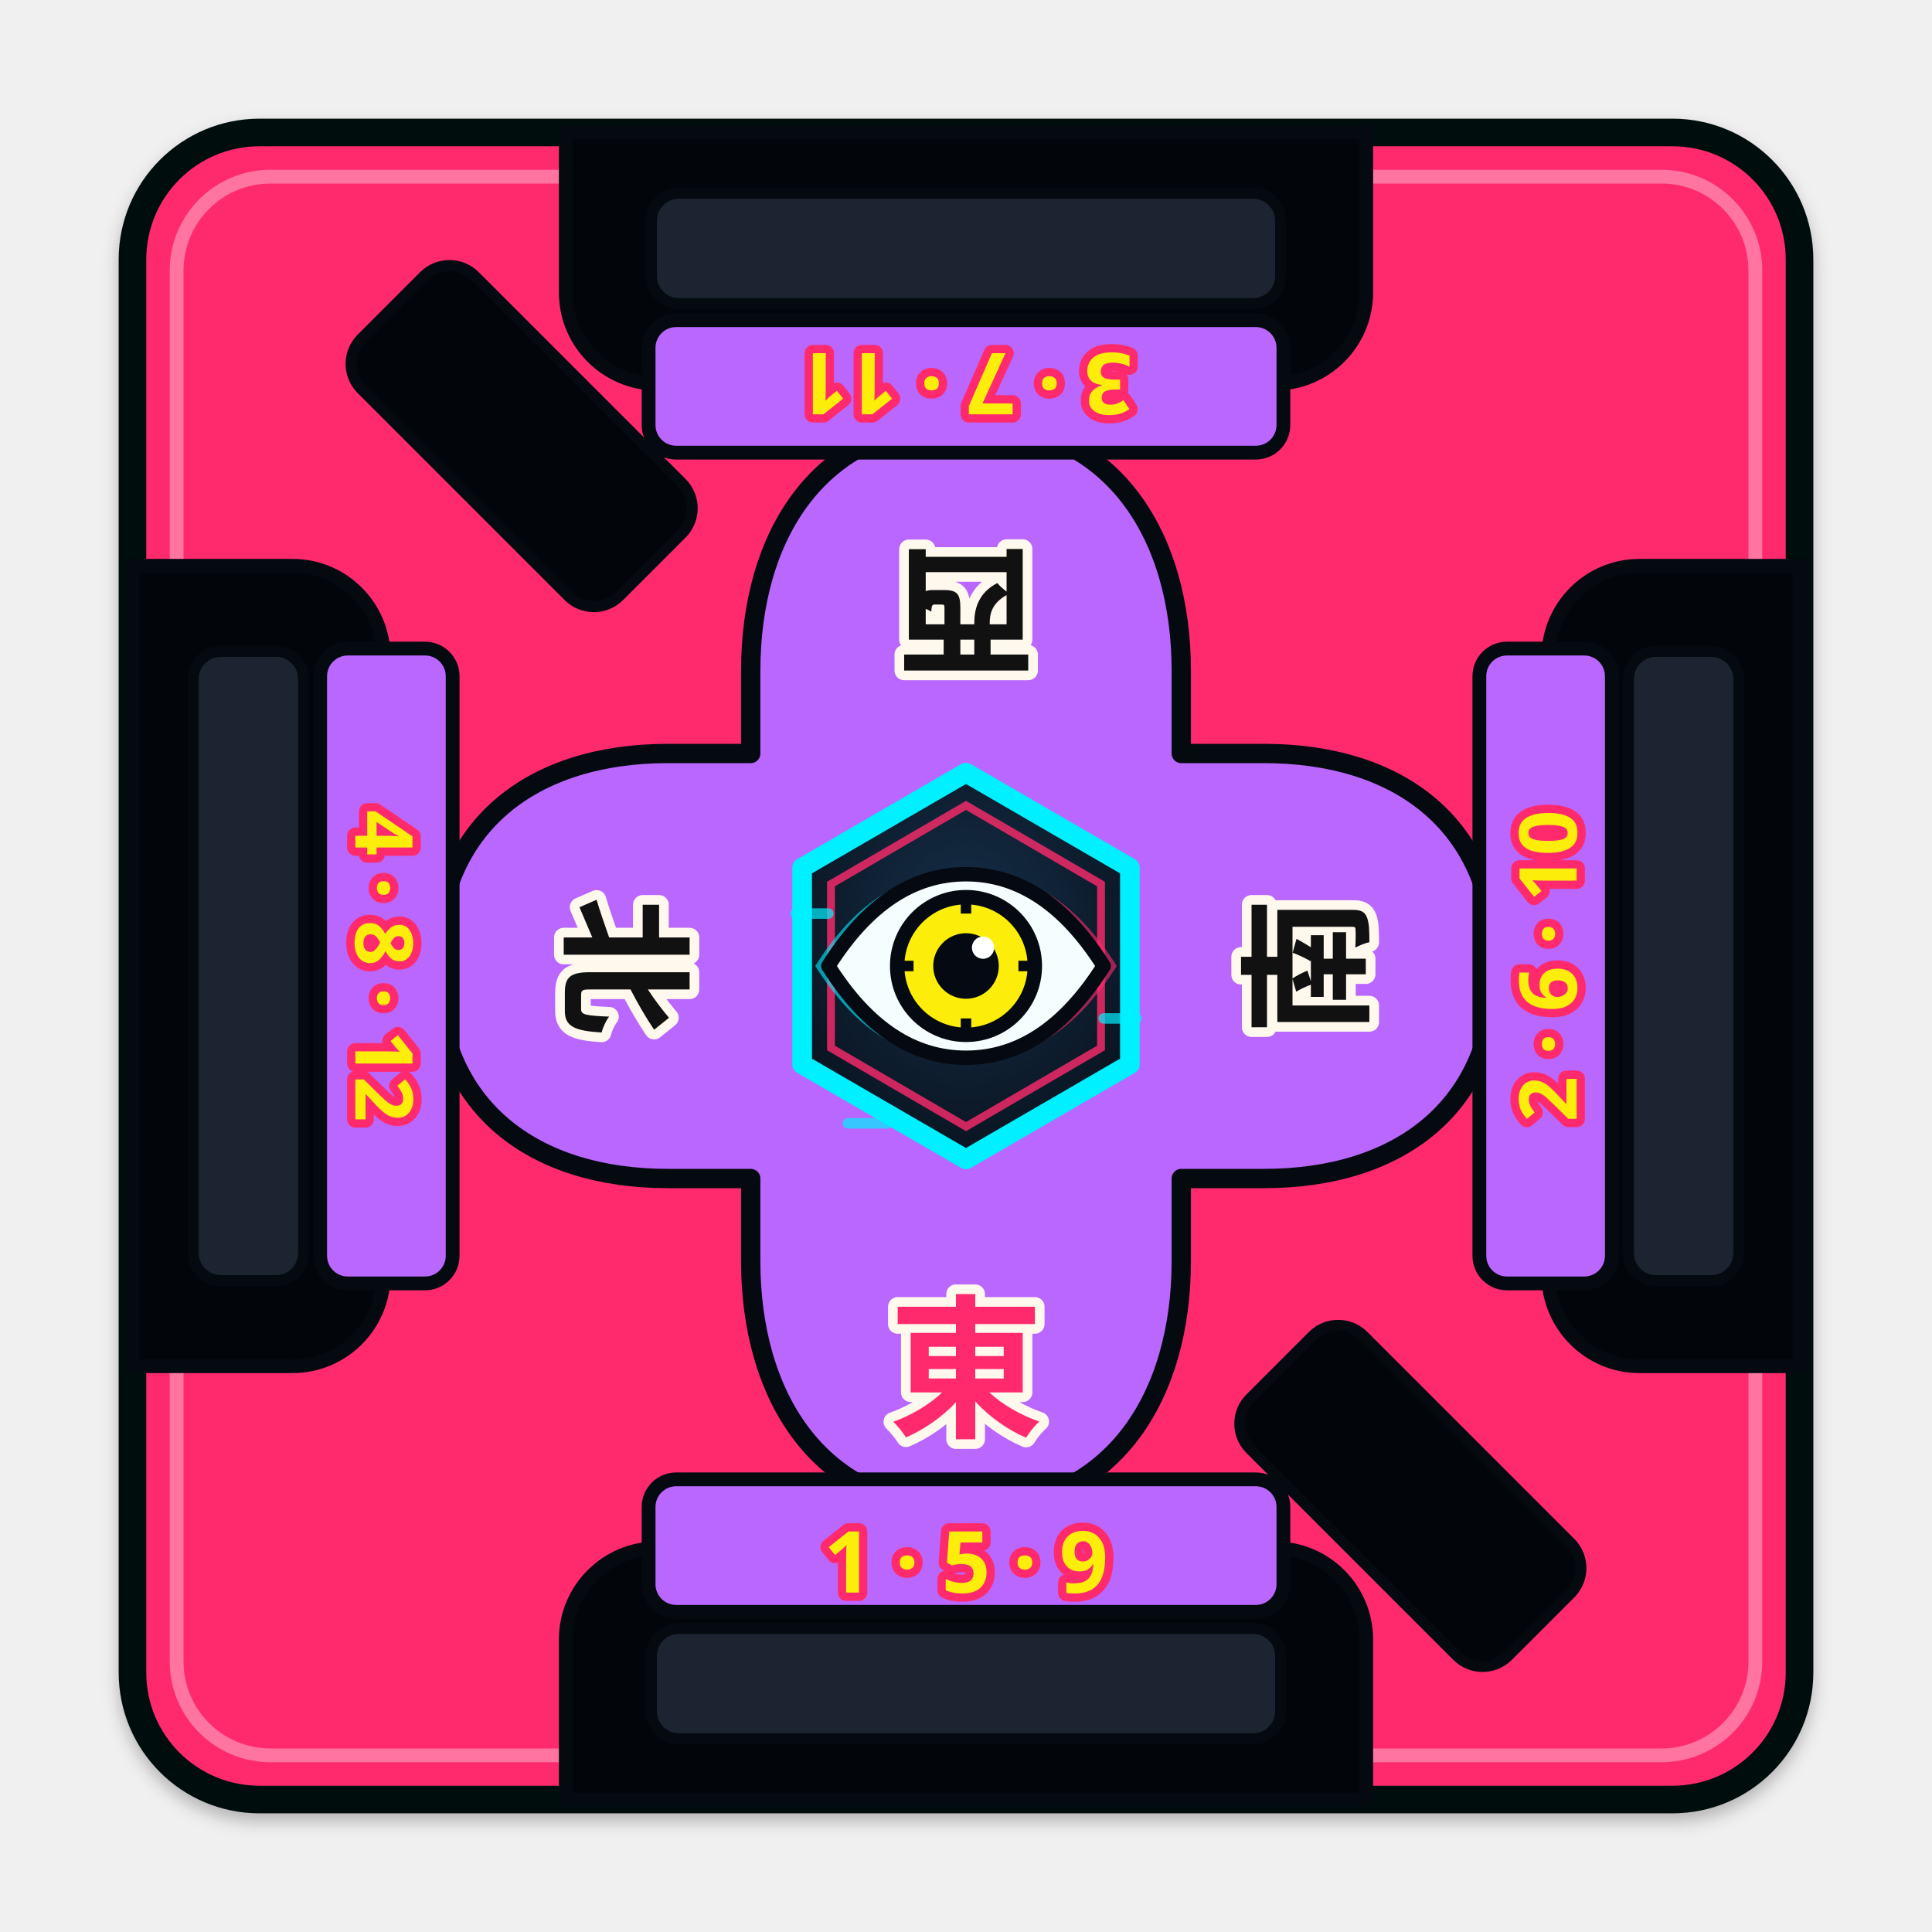
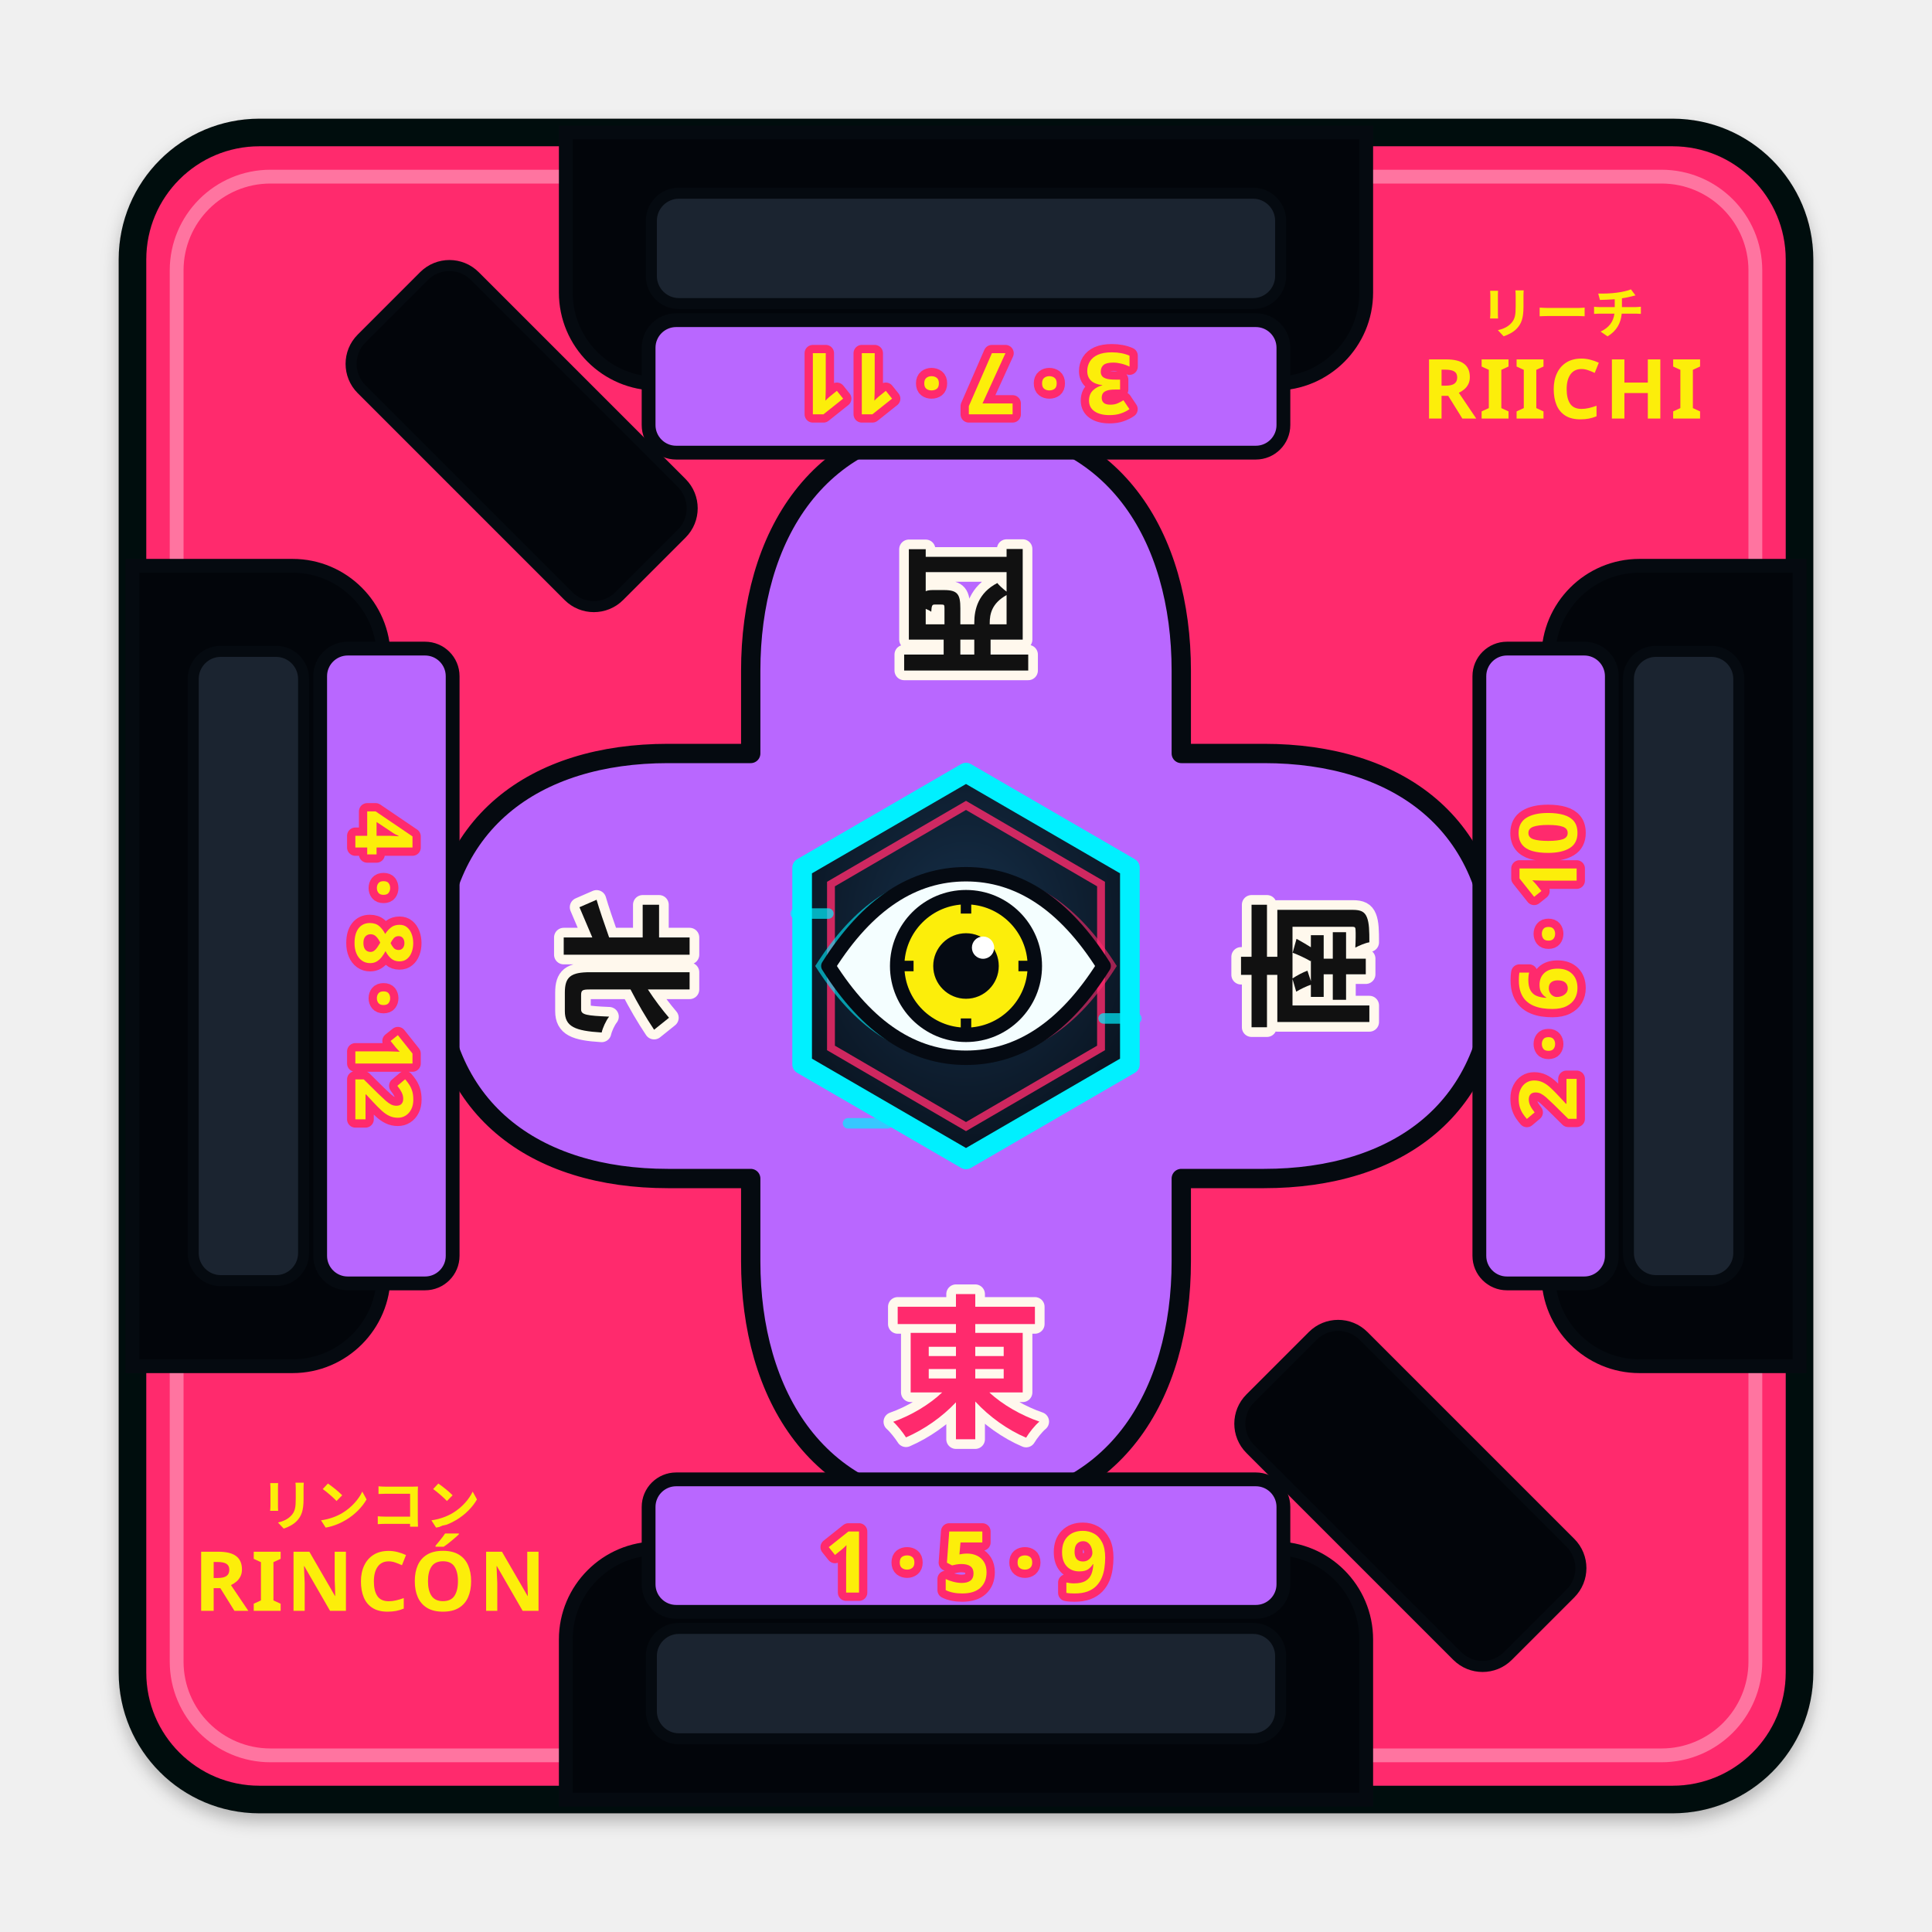
<svg xmlns="http://www.w3.org/2000/svg" viewBox="0 0 700 700" role="img" aria-label="Compass">
  <defs>
    <filter id="soft" x="-5%" y="-5%" width="110%" height="110%">
      <feDropShadow dx="0" dy="3" stdDeviation="3" flood-opacity=".25" />
    </filter>
  </defs>
  <rect x="48" y="48" width="604" height="604" rx="46" fill="#ff2a6d" stroke="#050a10" stroke-width="10" filter="url(#soft)" />
  <rect x="64" y="64" width="572" height="572" rx="34" fill="none" stroke="#fff" stroke-opacity=".35" stroke-width="5" />
  <path d="M205 48H495V106C495 124.2 480.2 139 462 139H238C219.8 139 205 124.2 205 106V48Z" fill="#02050a" stroke="#050a10" stroke-width="5" />
  <path d="M205 652H495V594C495 575.8 480.2 561 462 561H238C219.8 561 205 575.8 205 594V652Z" fill="#02050a" stroke="#050a10" stroke-width="5" />
  <path d="M48 205H106C124.2 205 139 219.8 139 238V462C139 480.2 124.2 495 106 495H48V205Z" fill="#02050a" stroke="#050a10" stroke-width="5" />
  <path d="M652 205H594C575.8 205 561 219.8 561 238V462C561 480.2 575.8 495 594 495H652V205Z" fill="#02050a" stroke="#050a10" stroke-width="5" />
  <rect x="236" y="70" width="228" height="40" rx="10" fill="#1b2430" stroke="#050a10" stroke-width="4" />
  <rect x="236" y="590" width="228" height="40" rx="10" fill="#1b2430" stroke="#050a10" stroke-width="4" />
  <rect x="70" y="236" width="40" height="228" rx="10" fill="#1b2430" stroke="#050a10" stroke-width="4" />
  <rect x="590" y="236" width="40" height="228" rx="10" fill="#1b2430" stroke="#050a10" stroke-width="4" />
  <rect x="160" y="92" width="58" height="132" rx="13" fill="#02050a" stroke="#050a10" stroke-width="4" transform="rotate(-45 189 158)" />
  <rect x="482" y="476" width="58" height="132" rx="13" fill="#02050a" stroke="#050a10" stroke-width="4" transform="rotate(-45 511 542)" />
  <path d="M350 153C404 153 428 195 428 243V273H458C506 273 542 298 542 350C542 402 506 427 458 427H428V457C428 505 404 547 350 547C296 547 272 505 272 457V427H242C194 427 158 402 158 350C158 298 194 273 242 273H272V243C272 195 296 153 350 153Z" fill="#b967ff" stroke="#050a10" stroke-width="7" stroke-linejoin="round" />
  <rect x="235" y="116" width="230" height="48" rx="10" fill="#b967ff" stroke="#050a10" stroke-width="5" />
  <rect x="235" y="536" width="230" height="48" rx="10" fill="#b967ff" stroke="#050a10" stroke-width="5" />
  <rect x="116" y="235" width="48" height="230" rx="10" fill="#b967ff" stroke="#050a10" stroke-width="5" />
  <rect x="536" y="235" width="48" height="230" rx="10" fill="#b967ff" stroke="#050a10" stroke-width="5" />
  <g transform="translate(274 274) scale(2.375)">
    <defs>
      <radialGradient id="emb-bg" cx=".5" cy=".4" r=".8">
        <stop offset="0" stop-color="#16304a" />
        <stop offset="1" stop-color="#050a12" />
      </radialGradient>
    </defs>
    <path d="M32 2.5 57 17v30L32 61.5 7 47V17Z" fill="url(#emb-bg)" stroke="#00f0ff" stroke-width="3" stroke-linejoin="round" />
    <path d="M32 7.5 52.6 19.5v25L32 56.5 11.4 44.5v-25Z" fill="none" stroke="#ff2a6d" stroke-width="1.2" opacity=".8" />
    <path d="M11 32c6-9.5 13-14 21-14s15 4.500 21 14c-6 9.500-13 14-21 14S17 41.500 11 32Z" fill="#00f0ff" opacity=".6" transform="translate(-2 0)" />
    <path d="M11 32c6-9.5 13-14 21-14s15 4.500 21 14c-6 9.500-13 14-21 14S17 41.500 11 32Z" fill="#ff2a6d" opacity=".6" transform="translate(2 0)" />
    <path d="M11 32c6-9.5 13-14 21-14s15 4.500 21 14c-6 9.500-13 14-21 14S17 41.500 11 32Z" fill="#f4feff" stroke="#050a12" stroke-width="2.2" stroke-linejoin="round" />
    <circle cx="32" cy="32" r="10.5" fill="#fcee0a" stroke="#050a12" stroke-width="2.2" />
    <circle cx="32" cy="32" r="5" fill="#050a12" />
    <path d="M32 24v-3M32 43v-3M24 32h-3M43 32h-3" stroke="#050a12" stroke-width="1.6" />
    <circle cx="34.6" cy="29.2" r="1.7" fill="#fff" />
    <path d="M6 24h5M53 40h5M14 56h6" stroke="#00f0ff" stroke-width="1.6" stroke-linecap="round" opacity=".7" />
  </g>
  <text transform="rotate(0 350 565)" x="350" y="565" font-family="'Barlow Semi Condensed','Barlow',system-ui,sans-serif" font-weight="800" font-size="31" fill="#fcee0a" stroke="#ff2a6d" stroke-width="6" paint-order="stroke" stroke-linejoin="round" text-anchor="middle" dominant-baseline="central">1 · 5 · 9</text>
  <text transform="rotate(0 350 492)" x="350" y="492" font-family="'Noto Serif JP','Hiragino Mincho ProN','Yu Mincho',serif" font-weight="800" font-size="56" fill="#ff2a6d" stroke="#fff8ed" stroke-width="7" paint-order="stroke" stroke-linejoin="round" text-anchor="middle" dominant-baseline="central">東</text>
  <text transform="rotate(180 350 140)" x="350" y="140" font-family="'Barlow Semi Condensed','Barlow',system-ui,sans-serif" font-weight="800" font-size="31" fill="#fcee0a" stroke="#ff2a6d" stroke-width="6" paint-order="stroke" stroke-linejoin="round" text-anchor="middle" dominant-baseline="central">3 · 7 · 11</text>
  <text transform="rotate(180 350 225)" x="350" y="225" font-family="'Noto Serif JP','Hiragino Mincho ProN','Yu Mincho',serif" font-weight="800" font-size="50" fill="#111111" stroke="#fff8ed" stroke-width="7" paint-order="stroke" stroke-linejoin="round" text-anchor="middle" dominant-baseline="central">西</text>
  <text transform="rotate(90 140 350)" x="140" y="350" font-family="'Barlow Semi Condensed','Barlow',system-ui,sans-serif" font-weight="800" font-size="29" fill="#fcee0a" stroke="#ff2a6d" stroke-width="6" paint-order="stroke" stroke-linejoin="round" text-anchor="middle" dominant-baseline="central">4 · 8 · 12</text>
  <text transform="rotate(90 230 350)" x="230" y="350" font-family="'Noto Serif JP','Hiragino Mincho ProN','Yu Mincho',serif" font-weight="800" font-size="50" fill="#111111" stroke="#fff8ed" stroke-width="7" paint-order="stroke" stroke-linejoin="round" text-anchor="middle" dominant-baseline="central">北</text>
  <text transform="rotate(-90 560 350)" x="560" y="350" font-family="'Barlow Semi Condensed','Barlow',system-ui,sans-serif" font-weight="800" font-size="29" fill="#fcee0a" stroke="#ff2a6d" stroke-width="6" paint-order="stroke" stroke-linejoin="round" text-anchor="middle" dominant-baseline="central">2 · 6 · 10</text>
  <text transform="rotate(-90 470 350)" x="470" y="350" font-family="'Noto Serif JP','Hiragino Mincho ProN','Yu Mincho',serif" font-weight="800" font-size="50" fill="#111111" stroke="#fff8ed" stroke-width="7" paint-order="stroke" stroke-linejoin="round" text-anchor="middle" dominant-baseline="central">南</text>
+   <text x="134" y="544" font-family="'Noto Serif JP','Hiragino Mincho ProN','Yu Mincho',serif" font-weight="800" font-size="20" fill="#fcee0a" stroke="#ff2a6d" stroke-width="4" paint-order="stroke" stroke-linejoin="round" text-anchor="middle" dominant-baseline="central">リンコン</text>
+   <text x="134" y="572" font-family="'Barlow Semi Condensed','Barlow',system-ui,sans-serif" font-weight="800" font-size="30" letter-spacing="1" fill="#fcee0a" stroke="#ff2a6d" stroke-width="6" paint-order="stroke" stroke-linejoin="round" text-anchor="middle" dominant-baseline="central">RINCÓN</text>
+   <text x="566" y="112" font-family="'Noto Serif JP','Hiragino Mincho ProN','Yu Mincho',serif" font-weight="800" font-size="20" fill="#fcee0a" stroke="#ff2a6d" stroke-width="4" paint-order="stroke" stroke-linejoin="round" text-anchor="middle" dominant-baseline="central">リーチ</text>
+   <text x="566" y="140" font-family="'Barlow Semi Condensed','Barlow',system-ui,sans-serif" font-weight="800" font-size="30" letter-spacing="1" fill="#fcee0a" stroke="#ff2a6d" stroke-width="6" paint-order="stroke" stroke-linejoin="round" text-anchor="middle" dominant-baseline="central">RIICHI</text>
</svg>
